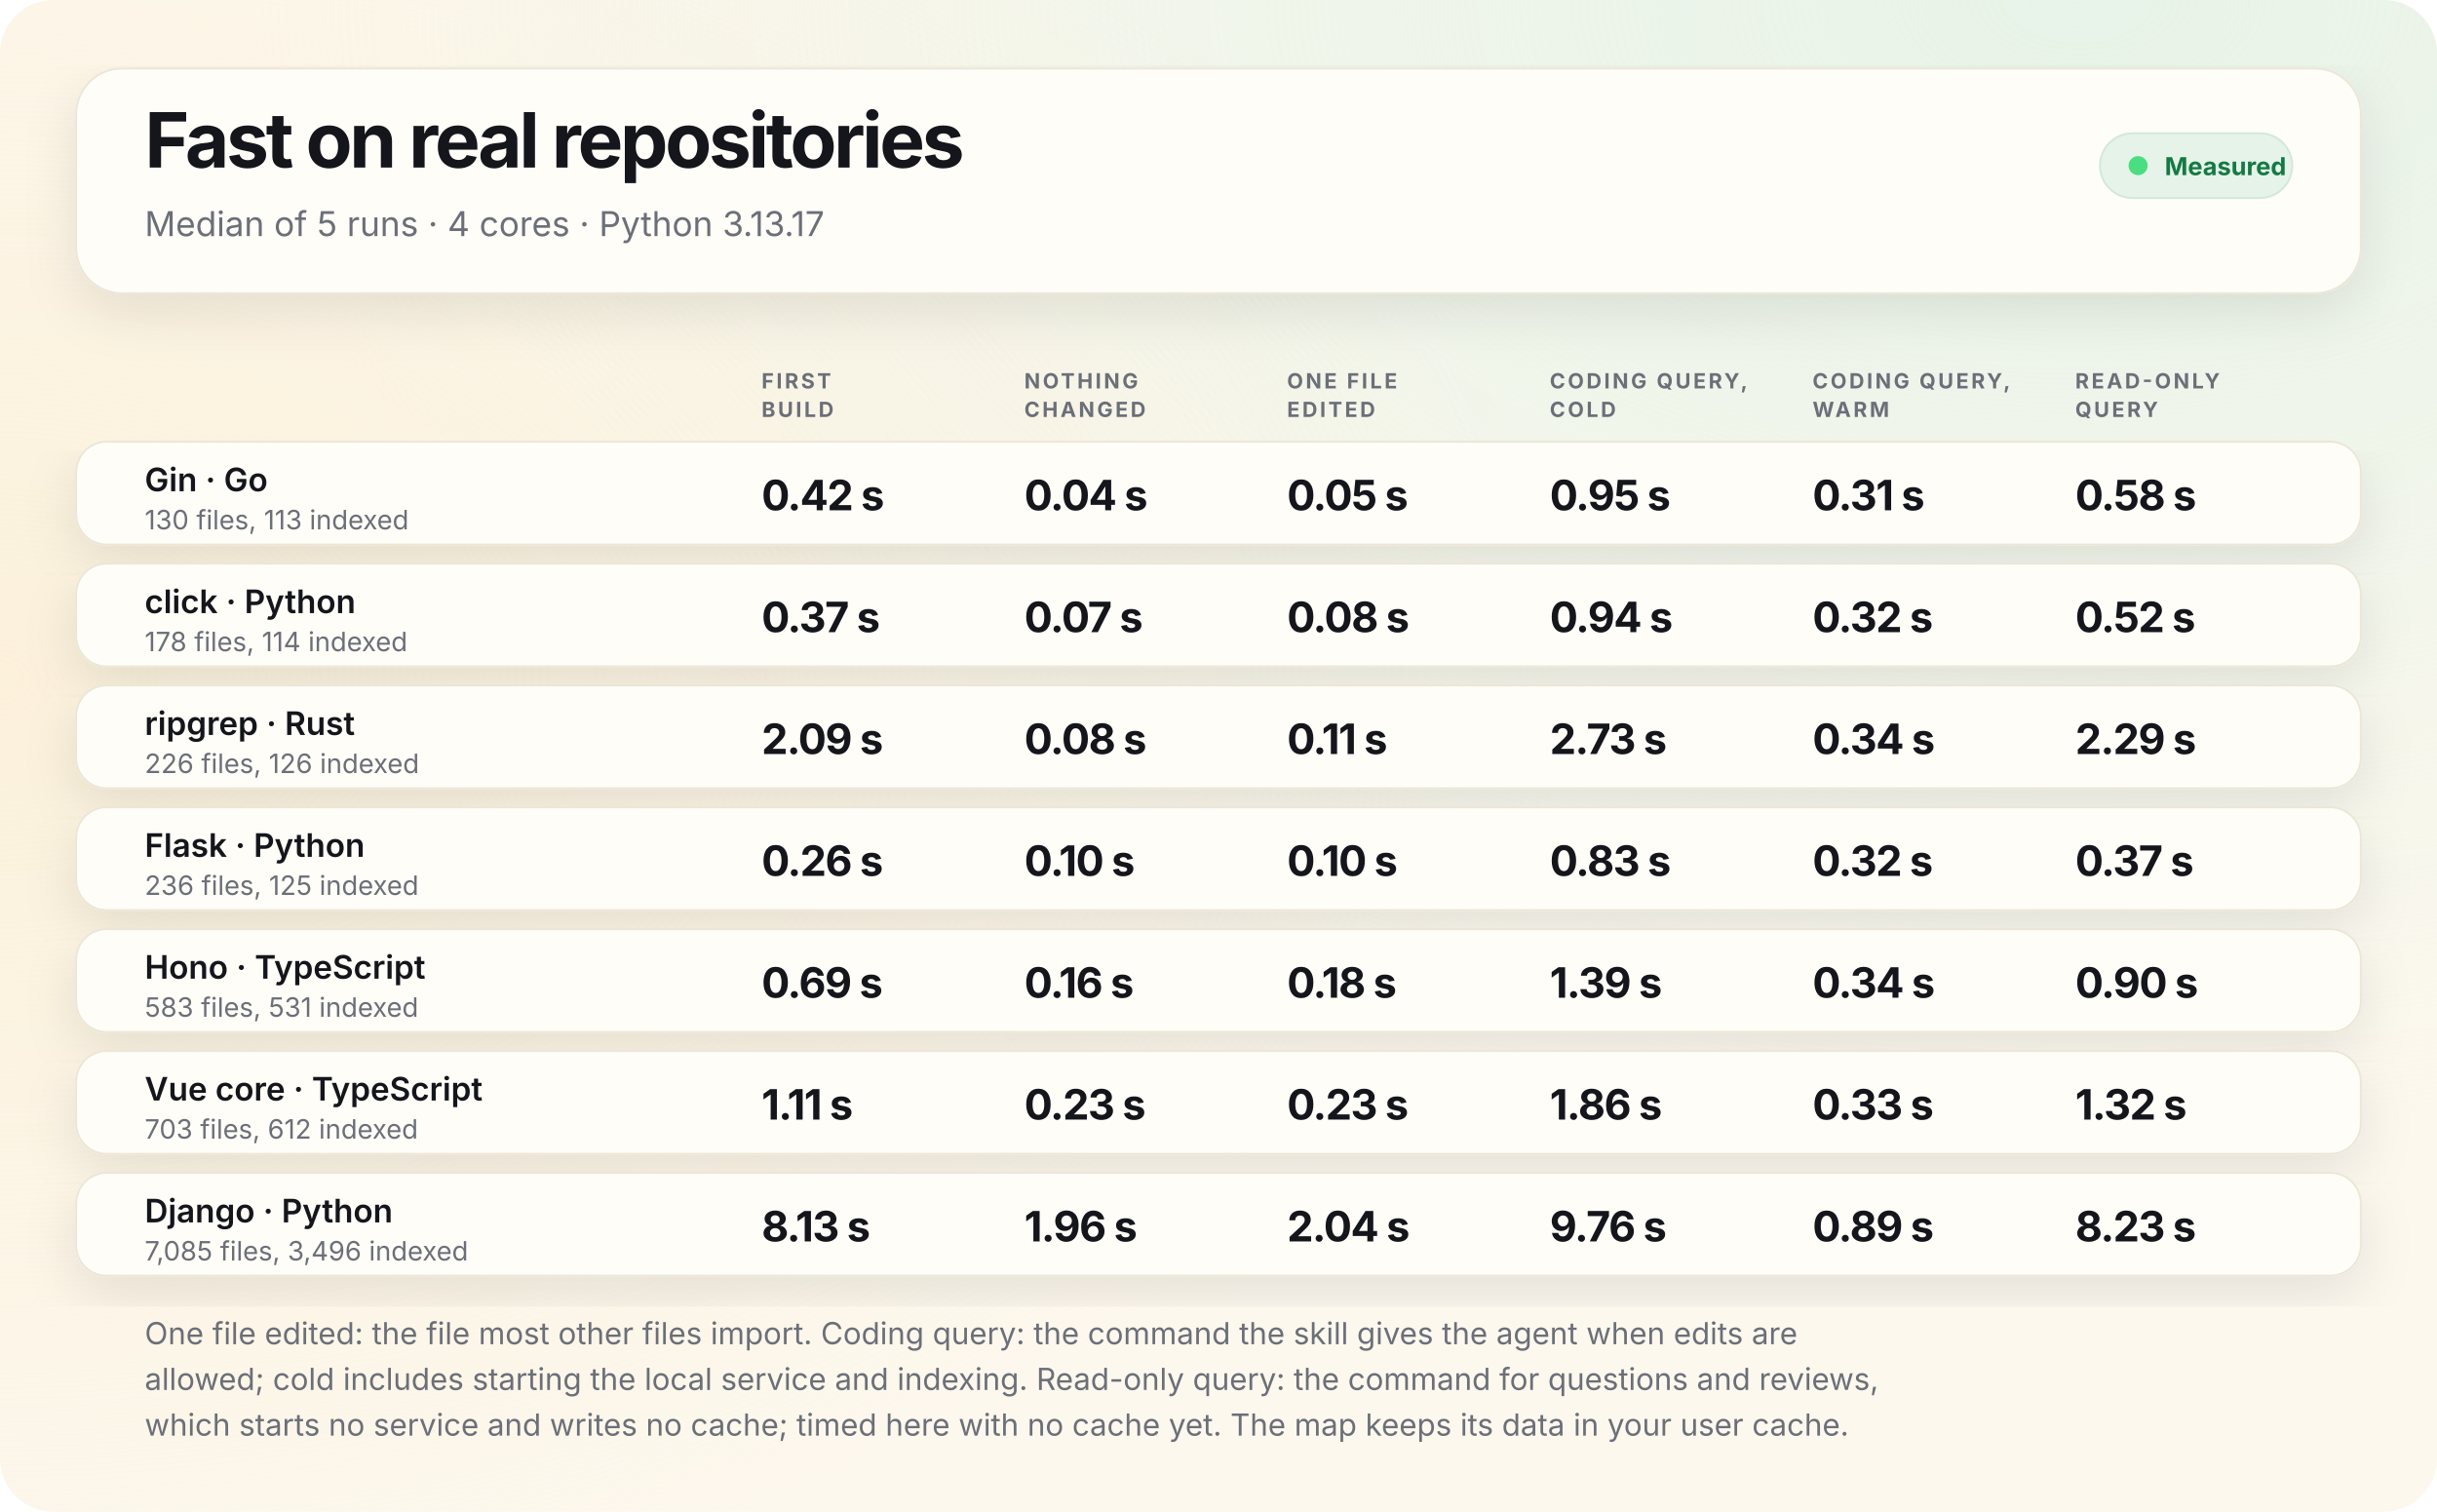
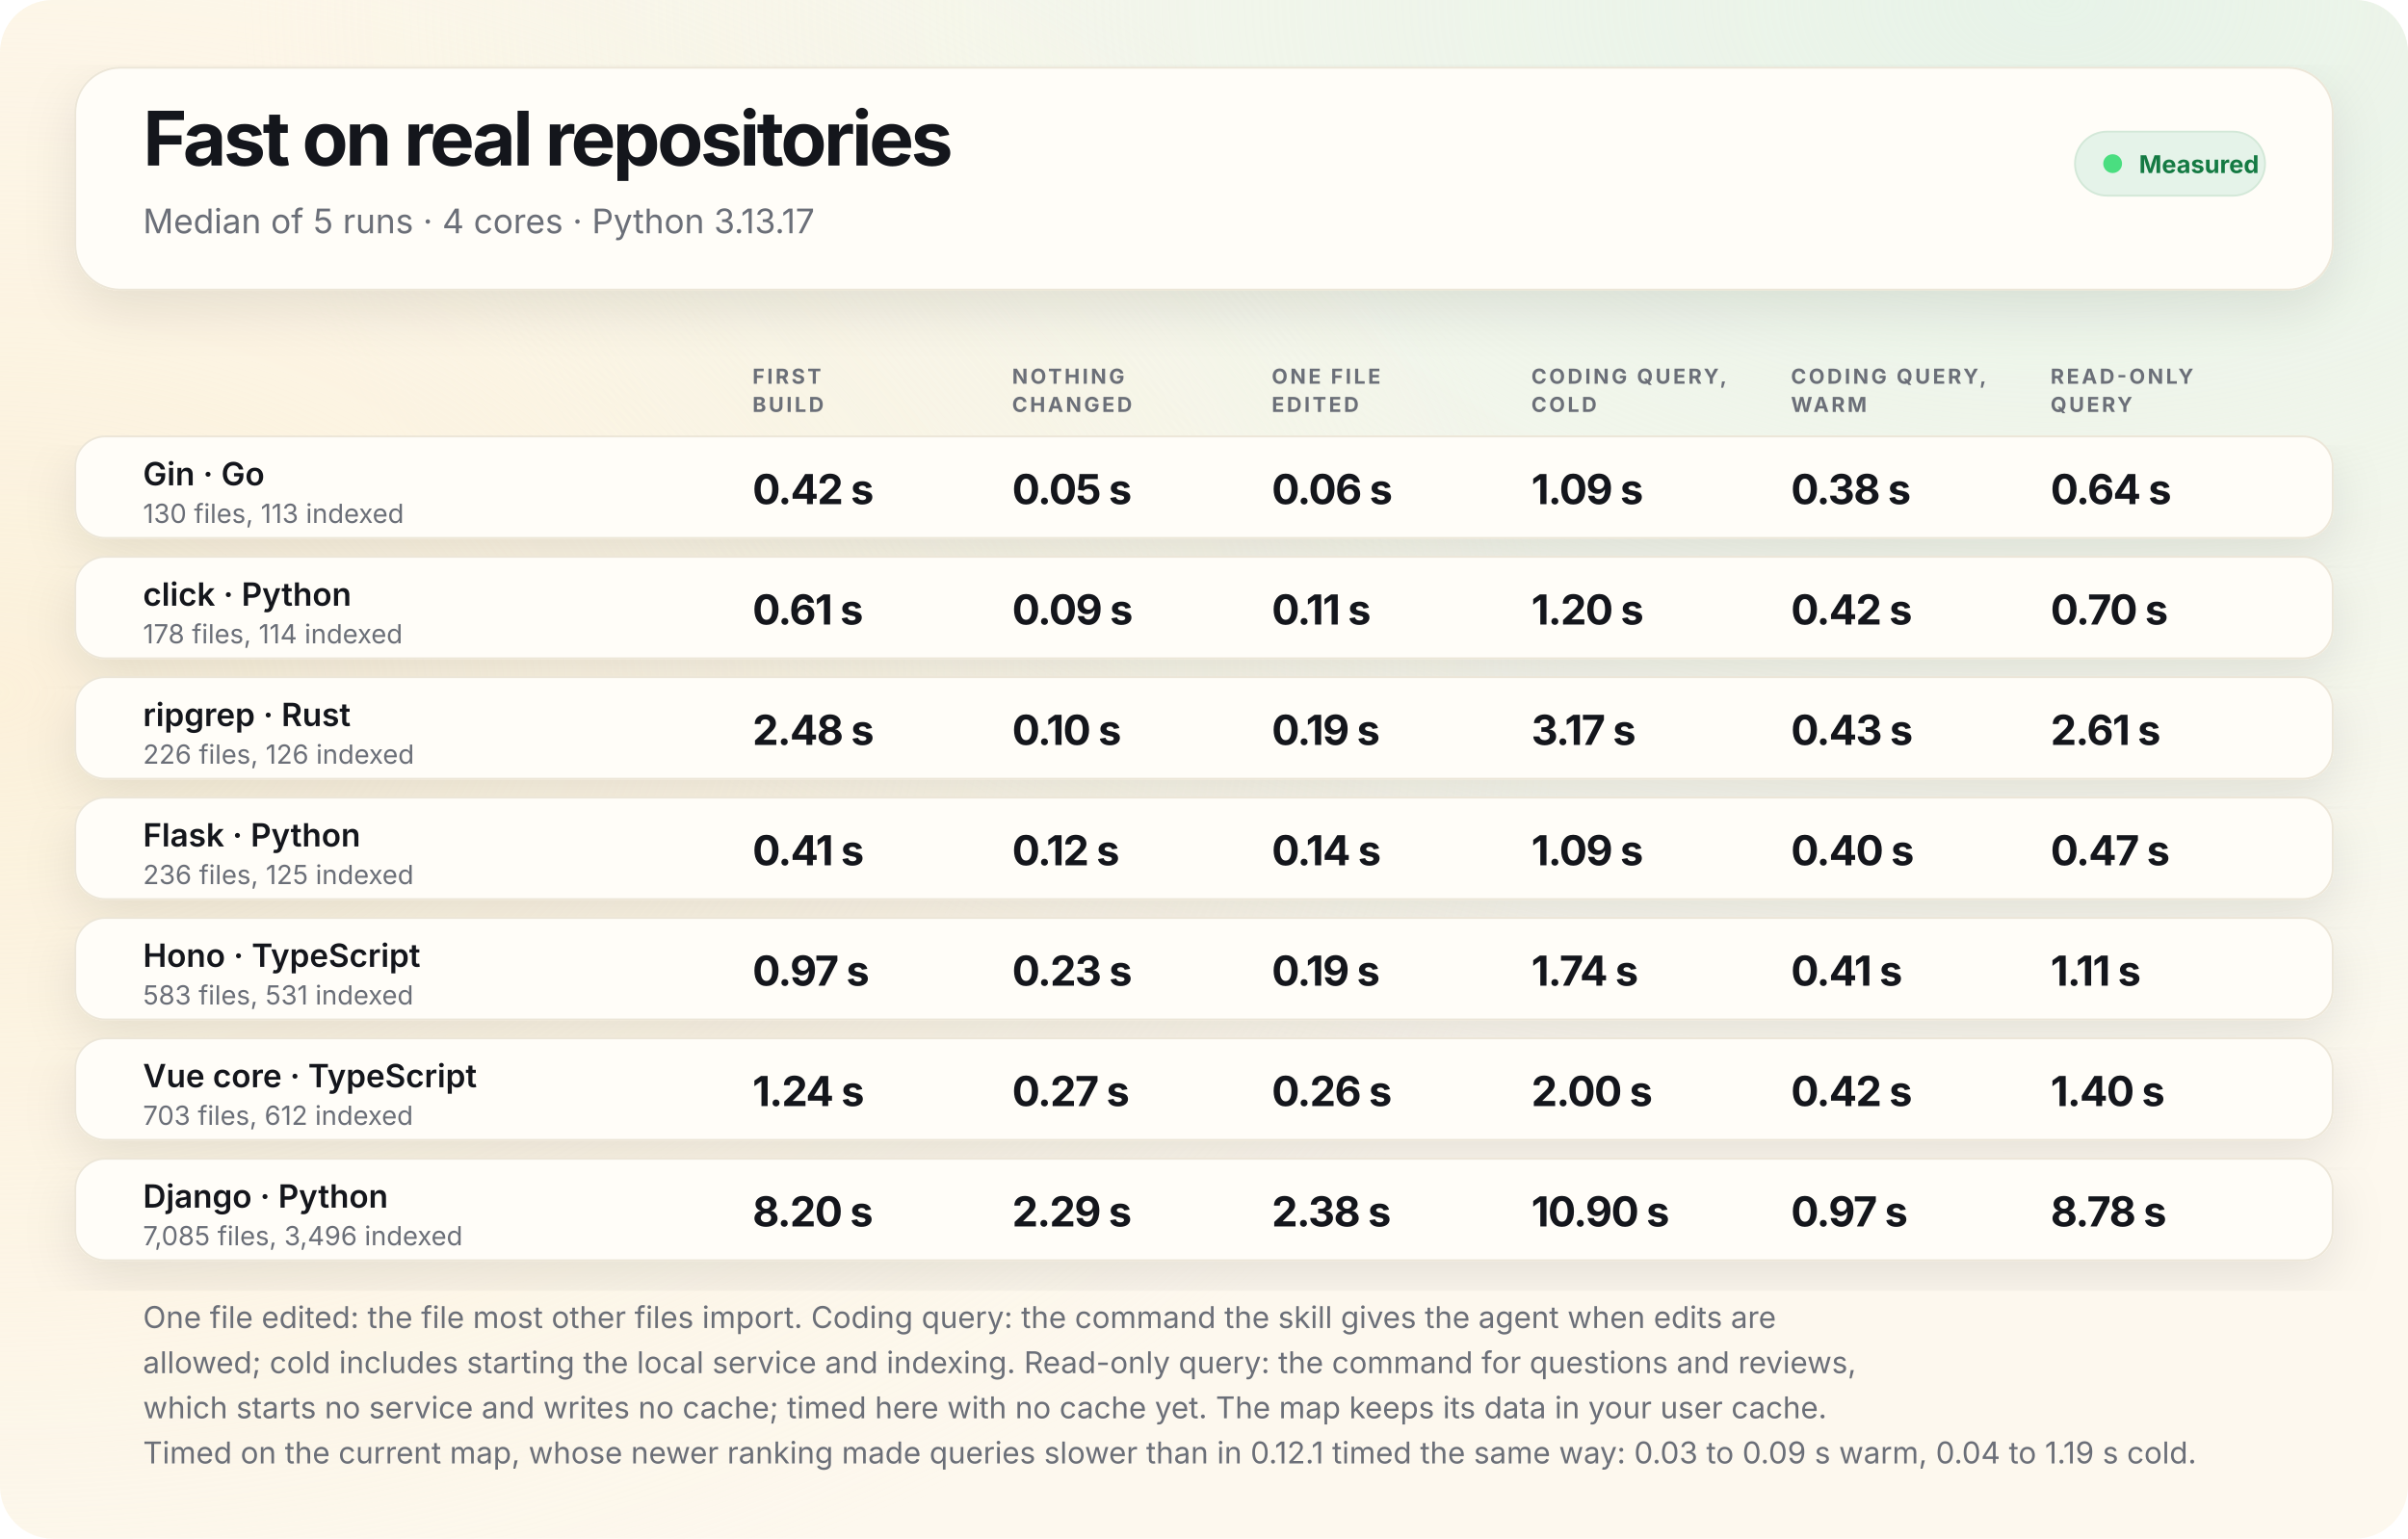
- <svg xmlns="http://www.w3.org/2000/svg" width="1280" height="794" viewBox="0 0 1280 794" role="img" aria-labelledby="title desc">
+ <svg xmlns="http://www.w3.org/2000/svg" width="1280" height="818" viewBox="0 0 1280 818" role="img" aria-labelledby="title desc">
  <defs>
    <radialGradient id="glowGreen" cx="85%" cy="0%" r="75%">
      <stop offset="0" stop-color="#e6f3e8" stop-opacity=".95" />
      <stop offset="1" stop-color="#e6f3e8" stop-opacity="0" />
    </radialGradient>
    <radialGradient id="glowGold" cx="0%" cy="45%" r="65%">
      <stop offset="0" stop-color="#fbefd6" stop-opacity=".8" />
      <stop offset="1" stop-color="#fbefd6" stop-opacity="0" />
    </radialGradient>
    <linearGradient id="accent" x1="0" x2="1">
      <stop stop-color="#147a43" />
      <stop offset="1" stop-color="#2f7a4a" />
    </linearGradient>
    <filter id="shadow" x="-10%" y="-10%" width="120%" height="140%">
      <feDropShadow dx="0" dy="10" stdDeviation="14" flood-color="#14161c" flood-opacity=".09" />
    </filter>
  </defs>
  <style>
text{font-family:Inter,-apple-system,BlinkMacSystemFont,'Segoe UI',Helvetica,Arial,sans-serif;fill:#14161c}
.title{font-size:40px;font-weight:700;letter-spacing:-.04em}
.sub{font-size:18px;fill:#6b6f78}
.head{font-size:13px;font-weight:700;letter-spacing:.12em;fill:#6b6f78}
.headg{font-size:13px;font-weight:700;letter-spacing:.12em;fill:#147a43}
.task{font-size:19px;font-weight:650;letter-spacing:-.01em}
.without{font-size:16px;fill:#6b6f78}
.with{font-size:16px;font-weight:550}
.badge{font-size:13px;font-weight:650;fill:#147a43}
.label{font-size:19px;font-weight:600}
.value{font-size:26px;font-weight:700;letter-spacing:-.03em}
.green{fill:#147a43}
.note{font-size:16px;fill:#6b6f78}
.mono{font-family:ui-monospace,SFMono-Regular,Menlo,Consolas,monospace;font-size:14px;fill:#14161c}
.small{font-size:14px;fill:#6b6f78}
.smallb{font-size:14px;font-weight:650}
.big{font-size:30px;font-weight:700;letter-spacing:-.03em}
.grey{fill:#6b6f78}
</style>
-   <rect width="1280" height="794" rx="28" fill="#fdf8ee" />
-   <rect width="1280" height="794" rx="28" fill="url(#glowGreen)" />
-   <rect width="1280" height="794" rx="28" fill="url(#glowGold)" />
+   <rect width="1280" height="818" rx="28" fill="#fdf8ee" />
+   <rect width="1280" height="818" rx="28" fill="url(#glowGreen)" />
+   <rect width="1280" height="818" rx="28" fill="url(#glowGold)" />
  <rect x="40" y="36" width="1200" height="118" rx="24" fill="#fffdf8" stroke="#ece6d8" filter="url(#shadow)" />
  <text x="76" y="88" class="title">Fast on real repositories</text>
  <text x="76" y="124" class="sub">Median of 5 runs · 4 cores · Python 3.13.17</text>
  <rect x="1103" y="70" width="101" height="34" rx="17" fill="#e5f3e9" stroke="#d3e8d8" />
  <circle cx="1123" cy="87" r="5" fill="#4ade80" />
  <text x="1137" y="92" class="badge">Measured</text>
  <text x="400" y="204" class="head" style="font-size:11px">FIRST</text>
  <text x="400" y="219" class="head" style="font-size:11px">BUILD</text>
  <text x="538" y="204" class="head" style="font-size:11px">NOTHING</text>
  <text x="538" y="219" class="head" style="font-size:11px">CHANGED</text>
  <text x="676" y="204" class="head" style="font-size:11px">ONE FILE</text>
  <text x="676" y="219" class="head" style="font-size:11px">EDITED</text>
  <text x="814" y="204" class="head" style="font-size:11px">CODING QUERY,</text>
  <text x="814" y="219" class="head" style="font-size:11px">COLD</text>
  <text x="952" y="204" class="head" style="font-size:11px">CODING QUERY,</text>
  <text x="952" y="219" class="head" style="font-size:11px">WARM</text>
  <text x="1090" y="204" class="head" style="font-size:11px">READ-ONLY</text>
  <text x="1090" y="219" class="head" style="font-size:11px">QUERY</text>
  <rect x="40" y="232" width="1200" height="54" rx="16" fill="#fffdf8" stroke="#ece6d8" filter="url(#shadow)" />
  <text x="76" y="258" class="label" style="font-size:17px">Gin · Go</text>
  <text x="76" y="278" class="small">130 files, 113 indexed</text>
  <text x="400" y="268" class="big" style="font-size:22px">0.42 s</text>
-   <text x="538" y="268" class="big" style="font-size:22px">0.04 s</text>
-   <text x="676" y="268" class="big" style="font-size:22px">0.05 s</text>
-   <text x="814" y="268" class="big" style="font-size:22px">0.95 s</text>
-   <text x="952" y="268" class="big" style="font-size:22px">0.31 s</text>
-   <text x="1090" y="268" class="big" style="font-size:22px">0.58 s</text>
+   <text x="538" y="268" class="big" style="font-size:22px">0.05 s</text>
+   <text x="676" y="268" class="big" style="font-size:22px">0.06 s</text>
+   <text x="814" y="268" class="big" style="font-size:22px">1.09 s</text>
+   <text x="952" y="268" class="big" style="font-size:22px">0.38 s</text>
+   <text x="1090" y="268" class="big" style="font-size:22px">0.64 s</text>
  <rect x="40" y="296" width="1200" height="54" rx="16" fill="#fffdf8" stroke="#ece6d8" filter="url(#shadow)" />
  <text x="76" y="322" class="label" style="font-size:17px">click · Python</text>
  <text x="76" y="342" class="small">178 files, 114 indexed</text>
-   <text x="400" y="332" class="big" style="font-size:22px">0.37 s</text>
-   <text x="538" y="332" class="big" style="font-size:22px">0.07 s</text>
-   <text x="676" y="332" class="big" style="font-size:22px">0.08 s</text>
-   <text x="814" y="332" class="big" style="font-size:22px">0.94 s</text>
-   <text x="952" y="332" class="big" style="font-size:22px">0.32 s</text>
-   <text x="1090" y="332" class="big" style="font-size:22px">0.52 s</text>
+   <text x="400" y="332" class="big" style="font-size:22px">0.61 s</text>
+   <text x="538" y="332" class="big" style="font-size:22px">0.09 s</text>
+   <text x="676" y="332" class="big" style="font-size:22px">0.11 s</text>
+   <text x="814" y="332" class="big" style="font-size:22px">1.20 s</text>
+   <text x="952" y="332" class="big" style="font-size:22px">0.42 s</text>
+   <text x="1090" y="332" class="big" style="font-size:22px">0.70 s</text>
  <rect x="40" y="360" width="1200" height="54" rx="16" fill="#fffdf8" stroke="#ece6d8" filter="url(#shadow)" />
  <text x="76" y="386" class="label" style="font-size:17px">ripgrep · Rust</text>
  <text x="76" y="406" class="small">226 files, 126 indexed</text>
-   <text x="400" y="396" class="big" style="font-size:22px">2.09 s</text>
-   <text x="538" y="396" class="big" style="font-size:22px">0.08 s</text>
-   <text x="676" y="396" class="big" style="font-size:22px">0.11 s</text>
-   <text x="814" y="396" class="big" style="font-size:22px">2.73 s</text>
-   <text x="952" y="396" class="big" style="font-size:22px">0.34 s</text>
-   <text x="1090" y="396" class="big" style="font-size:22px">2.29 s</text>
+   <text x="400" y="396" class="big" style="font-size:22px">2.48 s</text>
+   <text x="538" y="396" class="big" style="font-size:22px">0.10 s</text>
+   <text x="676" y="396" class="big" style="font-size:22px">0.19 s</text>
+   <text x="814" y="396" class="big" style="font-size:22px">3.17 s</text>
+   <text x="952" y="396" class="big" style="font-size:22px">0.43 s</text>
+   <text x="1090" y="396" class="big" style="font-size:22px">2.61 s</text>
  <rect x="40" y="424" width="1200" height="54" rx="16" fill="#fffdf8" stroke="#ece6d8" filter="url(#shadow)" />
  <text x="76" y="450" class="label" style="font-size:17px">Flask · Python</text>
  <text x="76" y="470" class="small">236 files, 125 indexed</text>
-   <text x="400" y="460" class="big" style="font-size:22px">0.26 s</text>
-   <text x="538" y="460" class="big" style="font-size:22px">0.10 s</text>
-   <text x="676" y="460" class="big" style="font-size:22px">0.10 s</text>
-   <text x="814" y="460" class="big" style="font-size:22px">0.83 s</text>
-   <text x="952" y="460" class="big" style="font-size:22px">0.32 s</text>
-   <text x="1090" y="460" class="big" style="font-size:22px">0.37 s</text>
+   <text x="400" y="460" class="big" style="font-size:22px">0.41 s</text>
+   <text x="538" y="460" class="big" style="font-size:22px">0.12 s</text>
+   <text x="676" y="460" class="big" style="font-size:22px">0.14 s</text>
+   <text x="814" y="460" class="big" style="font-size:22px">1.09 s</text>
+   <text x="952" y="460" class="big" style="font-size:22px">0.40 s</text>
+   <text x="1090" y="460" class="big" style="font-size:22px">0.47 s</text>
  <rect x="40" y="488" width="1200" height="54" rx="16" fill="#fffdf8" stroke="#ece6d8" filter="url(#shadow)" />
  <text x="76" y="514" class="label" style="font-size:17px">Hono · TypeScript</text>
  <text x="76" y="534" class="small">583 files, 531 indexed</text>
-   <text x="400" y="524" class="big" style="font-size:22px">0.69 s</text>
-   <text x="538" y="524" class="big" style="font-size:22px">0.16 s</text>
-   <text x="676" y="524" class="big" style="font-size:22px">0.18 s</text>
-   <text x="814" y="524" class="big" style="font-size:22px">1.39 s</text>
-   <text x="952" y="524" class="big" style="font-size:22px">0.34 s</text>
-   <text x="1090" y="524" class="big" style="font-size:22px">0.90 s</text>
+   <text x="400" y="524" class="big" style="font-size:22px">0.97 s</text>
+   <text x="538" y="524" class="big" style="font-size:22px">0.23 s</text>
+   <text x="676" y="524" class="big" style="font-size:22px">0.19 s</text>
+   <text x="814" y="524" class="big" style="font-size:22px">1.74 s</text>
+   <text x="952" y="524" class="big" style="font-size:22px">0.41 s</text>
+   <text x="1090" y="524" class="big" style="font-size:22px">1.11 s</text>
  <rect x="40" y="552" width="1200" height="54" rx="16" fill="#fffdf8" stroke="#ece6d8" filter="url(#shadow)" />
  <text x="76" y="578" class="label" style="font-size:17px">Vue core · TypeScript</text>
  <text x="76" y="598" class="small">703 files, 612 indexed</text>
-   <text x="400" y="588" class="big" style="font-size:22px">1.11 s</text>
-   <text x="538" y="588" class="big" style="font-size:22px">0.23 s</text>
-   <text x="676" y="588" class="big" style="font-size:22px">0.23 s</text>
-   <text x="814" y="588" class="big" style="font-size:22px">1.86 s</text>
-   <text x="952" y="588" class="big" style="font-size:22px">0.33 s</text>
-   <text x="1090" y="588" class="big" style="font-size:22px">1.32 s</text>
+   <text x="400" y="588" class="big" style="font-size:22px">1.24 s</text>
+   <text x="538" y="588" class="big" style="font-size:22px">0.27 s</text>
+   <text x="676" y="588" class="big" style="font-size:22px">0.26 s</text>
+   <text x="814" y="588" class="big" style="font-size:22px">2.00 s</text>
+   <text x="952" y="588" class="big" style="font-size:22px">0.42 s</text>
+   <text x="1090" y="588" class="big" style="font-size:22px">1.40 s</text>
  <rect x="40" y="616" width="1200" height="54" rx="16" fill="#fffdf8" stroke="#ece6d8" filter="url(#shadow)" />
  <text x="76" y="642" class="label" style="font-size:17px">Django · Python</text>
  <text x="76" y="662" class="small">7,085 files, 3,496 indexed</text>
-   <text x="400" y="652" class="big" style="font-size:22px">8.13 s</text>
-   <text x="538" y="652" class="big" style="font-size:22px">1.96 s</text>
-   <text x="676" y="652" class="big" style="font-size:22px">2.04 s</text>
-   <text x="814" y="652" class="big" style="font-size:22px">9.76 s</text>
-   <text x="952" y="652" class="big" style="font-size:22px">0.89 s</text>
-   <text x="1090" y="652" class="big" style="font-size:22px">8.23 s</text>
+   <text x="400" y="652" class="big" style="font-size:22px">8.20 s</text>
+   <text x="538" y="652" class="big" style="font-size:22px">2.29 s</text>
+   <text x="676" y="652" class="big" style="font-size:22px">2.38 s</text>
+   <text x="814" y="652" class="big" style="font-size:22px">10.90 s</text>
+   <text x="952" y="652" class="big" style="font-size:22px">0.97 s</text>
+   <text x="1090" y="652" class="big" style="font-size:22px">8.78 s</text>
  <text x="76" y="706" class="note">One file edited: the file most other files import. Coding query: the command the skill gives the agent when edits are</text>
  <text x="76" y="730" class="note">allowed; cold includes starting the local service and indexing. Read-only query: the command for questions and reviews,</text>
  <text x="76" y="754" class="note">which starts no service and writes no cache; timed here with no cache yet. The map keeps its data in your user cache.</text>
+   <text x="76" y="778" class="note">Timed on the current map, whose newer ranking made queries slower than in 0.12.1 timed the same way: 0.03 to 0.09 s warm, 0.04 to 1.19 s cold.</text>
</svg>
